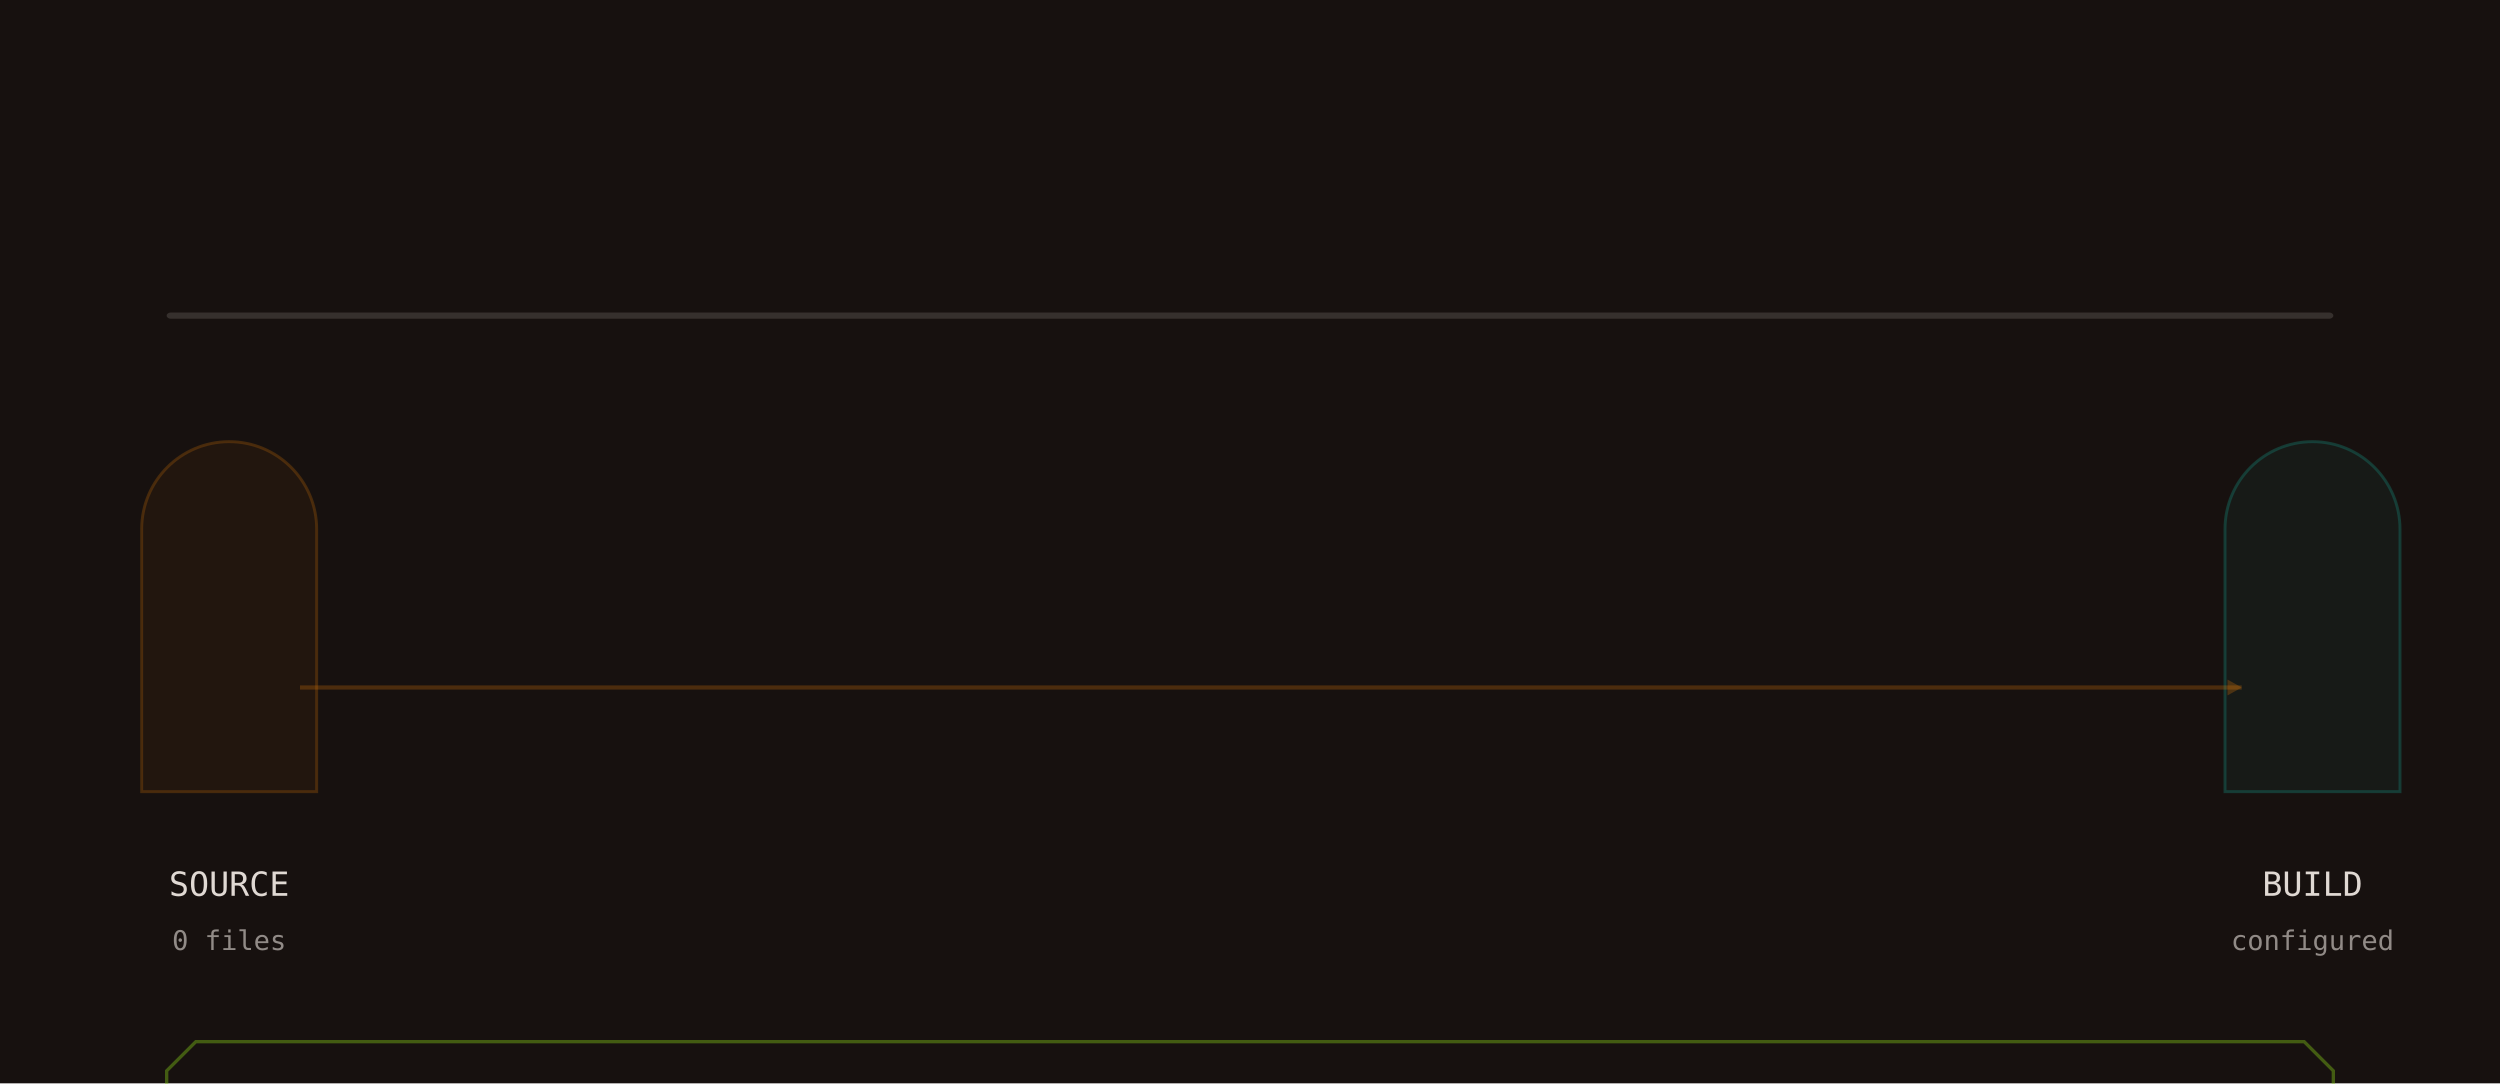
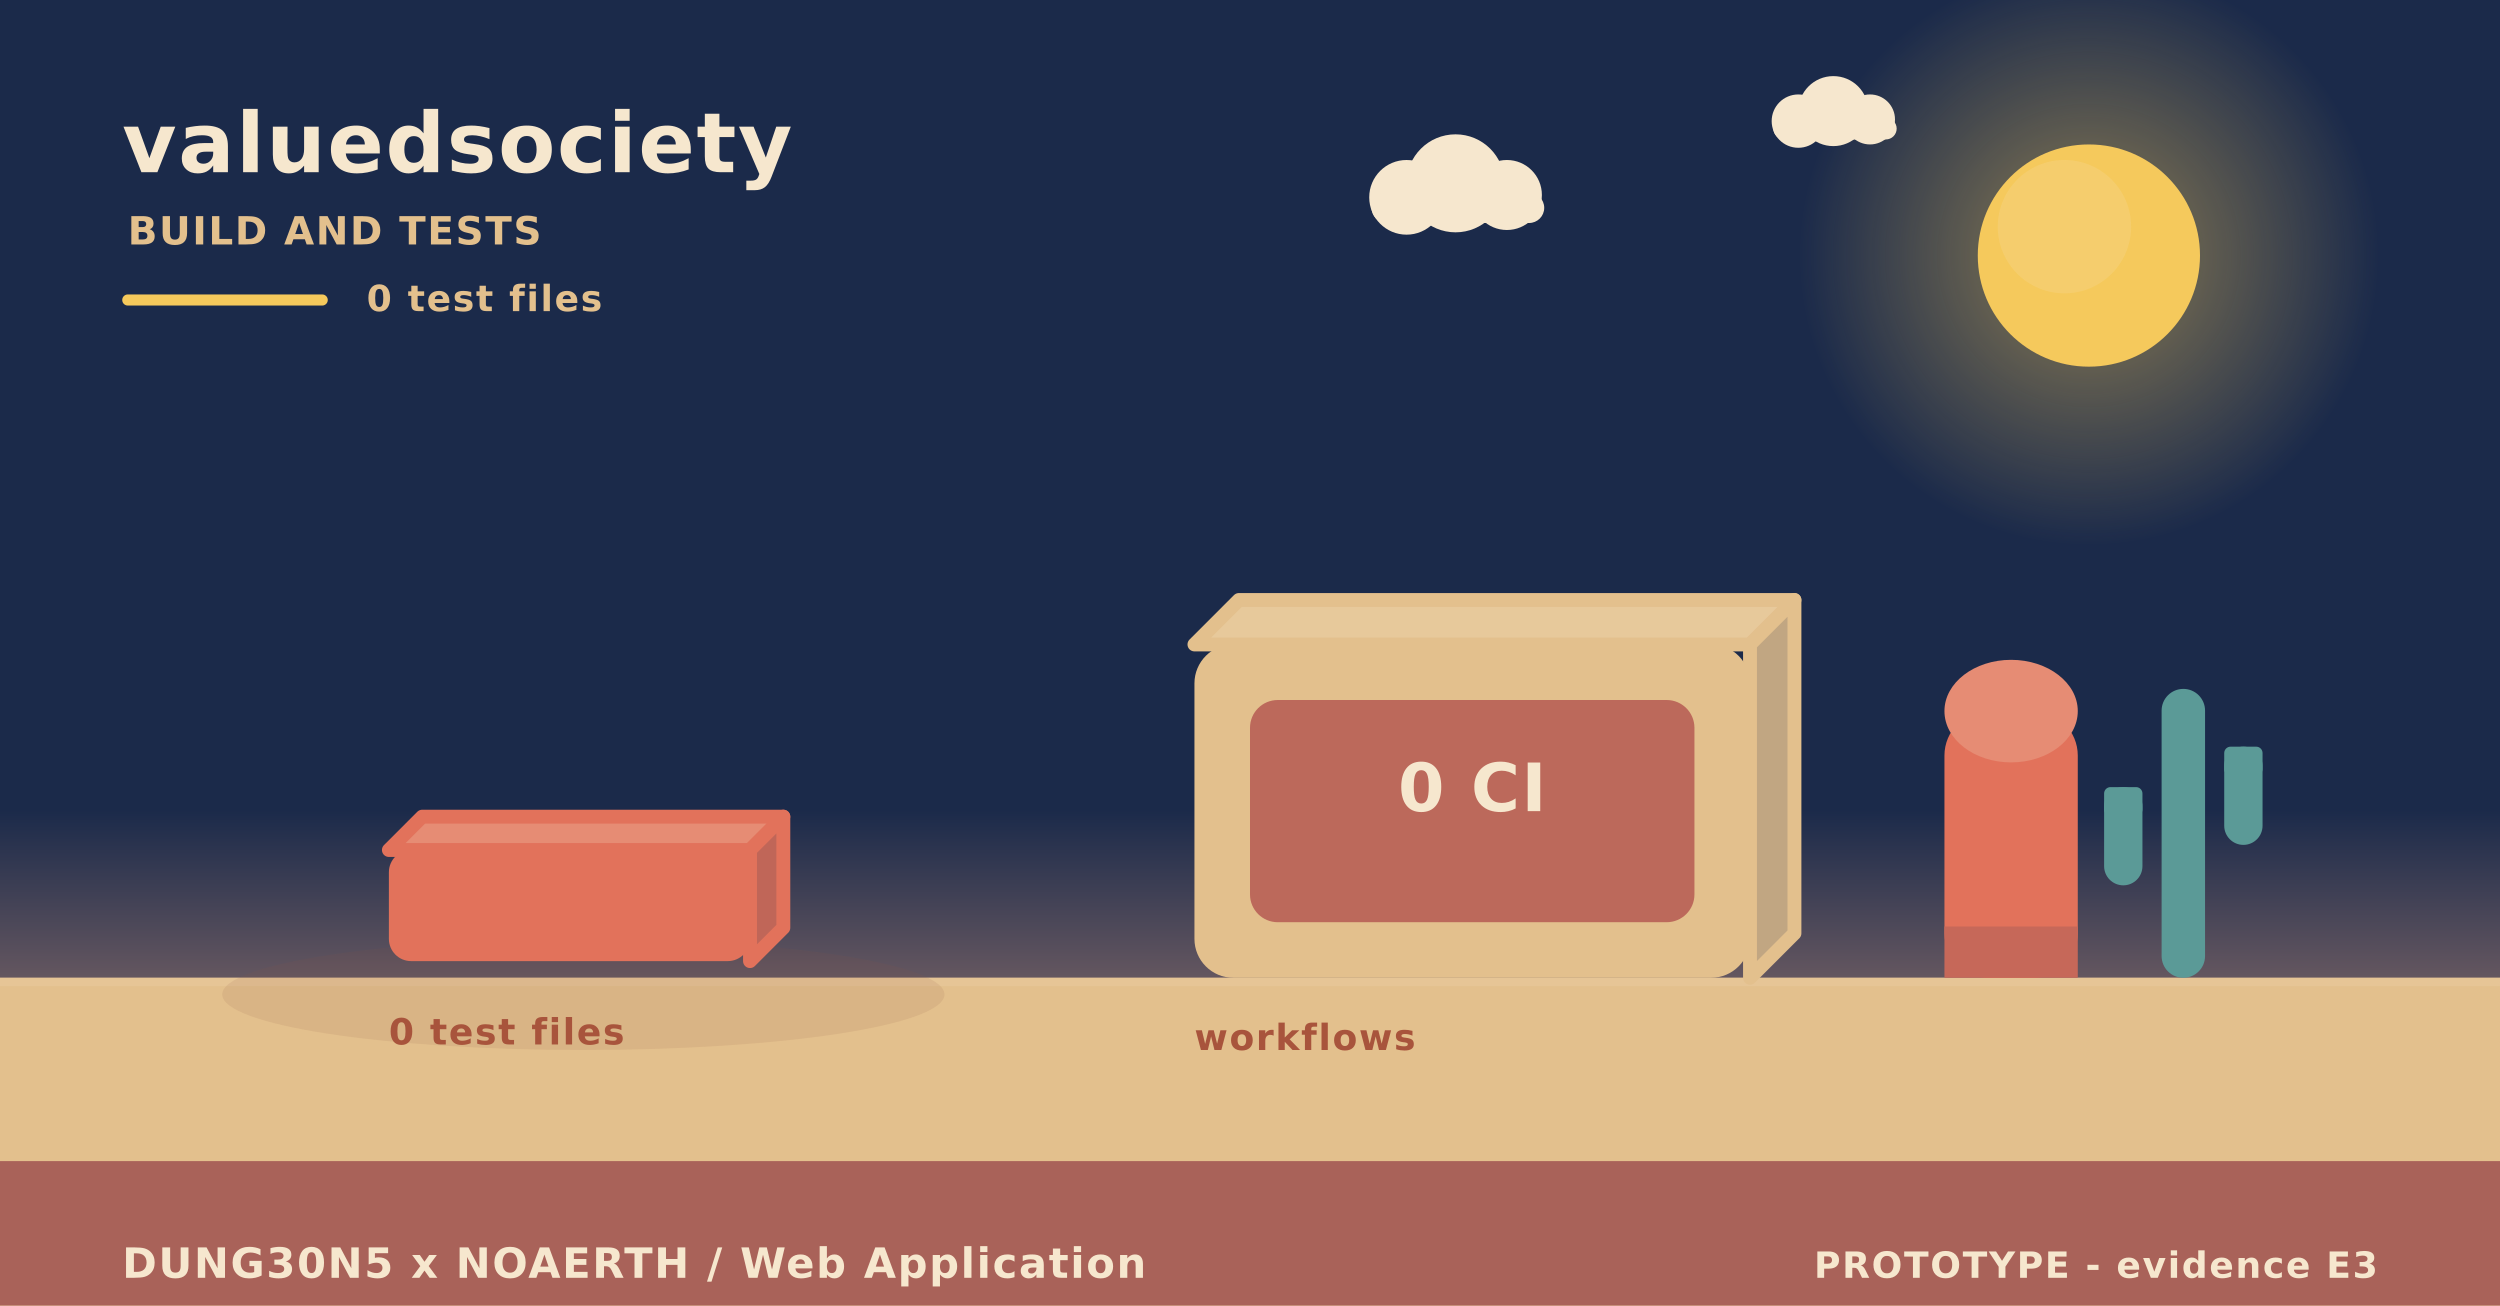
- <svg xmlns="http://www.w3.org/2000/svg" viewBox="0 0 1200 520" width="1200" height="520" role="img" aria-label="valuedsociety build evidence">
-   <rect width="1200" height="520" fill="#17110f" />
-   <defs>
-     <linearGradient id="gb" x1="0" y1="0" x2="1" y2="1">
-       <stop offset="0%" stop-color="#d97706" />
-       <stop offset="100%" stop-color="#14b8a6" />
-     </linearGradient>
-   </defs>
-   <rect x="80.00" y="150.00" width="1040.00" height="3.00" rx="2.00" fill="rgba(246,239,233,0.140)" opacity="1.00" />
-   <path d="M68.00,380.00 L68.00,254.00 A42.00,42.00 0 0 1 152.00,254.00 L152.00,380.00 Z" fill="rgba(217,119,6,0.100)" opacity="0.55" stroke="rgba(217,119,6,0.450)" stroke-width="1.4" />
-   <polygon points="-192.26,189.00 -136.83,221.00 -136.83,157.00 -192.26,125.00" fill="#4d760d" opacity="0.95" />
-   <polygon points="-247.68,221.00 -192.26,253.00 -192.26,189.00 -247.68,157.00" fill="#109081" opacity="0.95" />
-   <polygon points="-192.26,125.00 -136.83,157.00 -192.26,189.00 -247.68,157.00" fill="#d97706" opacity="0.95" />
-   <text x="110" y="430" font-family="ui-monospace,Menlo,monospace" font-size="16" fill="rgba(246,239,233,0.900)" text-anchor="middle">SOURCE</text>
-   <text x="110" y="456" font-family="ui-monospace,Menlo,monospace" font-size="13" fill="rgba(246,239,233,0.550)" text-anchor="middle">0 files</text>
-   <path d="M1068.00,380.00 L1068.00,254.00 A42.00,42.00 0 0 1 1152.00,254.00 L1152.00,380.00 Z" fill="rgba(20,184,166,0.100)" opacity="0.55" stroke="rgba(20,184,166,0.450)" stroke-width="1.4" />
-   <polygon points="673.77,689.00 729.19,721.00 729.19,657.00 673.77,625.00" fill="#4d760d" opacity="0.95" />
-   <polygon points="618.34,721.00 673.77,753.00 673.77,689.00 618.34,657.00" fill="#109081" opacity="0.95" />
-   <polygon points="673.77,625.00 729.19,657.00 673.77,689.00 618.34,657.00" fill="#14b8a6" opacity="0.95" />
-   <text x="1110" y="430" font-family="ui-monospace,Menlo,monospace" font-size="16" fill="rgba(246,239,233,0.900)" text-anchor="middle">BUILD</text>
-   <text x="1110" y="456" font-family="ui-monospace,Menlo,monospace" font-size="13" fill="rgba(246,239,233,0.550)" text-anchor="middle">configured</text>
-   <line x1="144.00" y1="330.00" x2="1076.00" y2="330.00" stroke="rgba(217,119,6,0.500)" stroke-width="2.00" opacity="0.55" />
-   <polygon points="1076.00,330.00 1069.20,326.20 1069.20,333.80" fill="rgba(217,119,6,0.500)" opacity="0.55" />
-   <path d="M94.00,500.00 H1106.00 L1120.00,514.00 V546.00 L1106.00,560.00 H94.00 L80.00,546.00 V514.00 Z" fill="none" stroke="rgba(132,204,22,0.500)" stroke-width="1.60" opacity="0.80" />
-   <text x="600" y="536" font-family="ui-monospace,Menlo,monospace" font-size="16" fill="rgba(132,204,22,0.950)" text-anchor="middle">no test suite present in this repository — shown as measured, not implied</text>
+ <svg xmlns="http://www.w3.org/2000/svg" width="900" height="470" viewBox="0 0 900 470" role="img" aria-label="valuedsociety - how it is verified">
+   <linearGradient id="skyb" x1="0" y1="0" x2="0" y2="1">
+     <stop offset="0" stop-color="#1b2a4a" />
+     <stop offset="0.62" stop-color="#1b2a4a" />
+     <stop offset="1" stop-color="#f3ad8a" />
+   </linearGradient>
+   <rect width="900" height="470" fill="url(#skyb)" />
+   <radialGradient id="sunb">
+     <stop offset="0.35" stop-color="#f5c95c" stop-opacity="0.34" />
+     <stop offset="1" stop-color="#f5c95c" stop-opacity="0" />
+   </radialGradient>
+   <circle cx="752" cy="92" r="104" fill="url(#sunb)" />
+   <circle cx="752" cy="92" r="40" fill="#f5c95c" />
+   <circle cx="743.2" cy="81.6" r="24" fill="#f5d27e" opacity="0.5" />
+   <g>
+     <circle cx="524" cy="66" r="17.64" fill="#f6e7ce" />
+     <circle cx="506.36" cy="71.04" r="13.44" fill="#f6e7ce" />
+     <circle cx="542.48" cy="70.2" r="12.6" fill="#f6e7ce" />
+     <rect x="493.76" y="69.36" width="62.16" height="10.92" rx="5.46" fill="#f6e7ce" />
+   </g>
+   <g>
+     <circle cx="660" cy="40" r="12.6" fill="#f6e7ce" />
+     <circle cx="647.4" cy="43.6" r="9.6" fill="#f6e7ce" />
+     <circle cx="673.2" cy="43" r="9" fill="#f6e7ce" />
+     <rect x="638.4" y="42.4" width="44.4" height="7.8" rx="3.9" fill="#f6e7ce" />
+   </g>
+   <rect x="0" y="352" width="900" height="118" fill="#e3c08d" />
+   <rect x="0" y="352" width="900" height="3" fill="#e6c596" />
+   <text x="44" y="62" font-family="Verdana,DejaVu Sans,sans-serif" font-size="30" font-weight="700" letter-spacing="0.6" fill="#f6e7ce" text-anchor="start">valuedsociety</text>
+   <text x="46" y="88" font-family="Verdana,DejaVu Sans,sans-serif" font-size="14" font-weight="700" letter-spacing="0.6" fill="#e3c08d" text-anchor="start">BUILD AND TESTS</text>
+   <rect x="44" y="106" width="74" height="4" rx="2" fill="#f5c95c" />
+   <text x="132" y="112" font-family="Verdana,DejaVu Sans,sans-serif" font-size="13" font-weight="700" letter-spacing="0.6" fill="#e3c08d" text-anchor="start">0 test files</text>
+   <ellipse cx="210" cy="358" rx="130" ry="20" fill="rgba(138,90,68,0.11)" />
+   <path d="M140,306 L270,306 L282,294 L152,294 Z" fill="#e68c74" stroke="#e2725b" stroke-width="5" stroke-linejoin="round" />
+   <path d="M270,306 L282,294 L282,334 L270,346 Z" fill="#c06658" stroke="#e2725b" stroke-width="5" stroke-linejoin="round" />
+   <rect x="140" y="306" width="130" height="40" rx="8" fill="#e2725b" />
+   <text x="140" y="376" font-family="Verdana,DejaVu Sans,sans-serif" font-size="13" font-weight="700" letter-spacing="0.6" fill="#a8543c" text-anchor="start">0 test files</text>
+   <path d="M430,232 L630,232 L646,216 L446,216 Z" fill="#e7c99b" stroke="#e3c08d" stroke-width="5" stroke-linejoin="round" />
+   <path d="M630,232 L646,216 L646,336 L630,352 Z" fill="#c1a682" stroke="#e3c08d" stroke-width="5" stroke-linejoin="round" />
+   <rect x="430" y="232" width="200" height="120" rx="14" fill="#e3c08d" />
+   <rect x="450" y="252" width="160" height="80" rx="10" fill="#ba6458" opacity="0.94" />
+   <text x="530" y="292" font-family="Verdana,DejaVu Sans,sans-serif" font-size="24" font-weight="700" letter-spacing="0.6" fill="#f6e7ce" text-anchor="middle">0 CI</text>
+   <text x="430" y="378" font-family="Verdana,DejaVu Sans,sans-serif" font-size="13" font-weight="700" letter-spacing="0.6" fill="#a8543c" text-anchor="start">workflows</text>
+   <rect x="700" y="256" width="48" height="96" rx="16" fill="#e2725b" />
+   <ellipse cx="724" cy="256" rx="24" ry="18.46" fill="#e68c74" />
+   <rect x="700" y="333.54" width="48" height="18.46" fill="#c66859" />
+   <rect x="778.18" y="248" width="15.64" height="104" rx="7.82" fill="#5b9a97" />
+   <rect x="757.48" y="283.36" width="13.8" height="35.36" rx="6.9" fill="#5b9a97" />
+   <rect x="757.48" y="283.36" width="13.8" height="10.4" rx="2.3" fill="#5b9a97" />
+   <rect x="800.72" y="268.8" width="13.8" height="35.36" rx="6.9" fill="#5b9a97" />
+   <rect x="800.72" y="268.8" width="13.8" height="10.4" rx="2.3" fill="#5b9a97" />
+   <rect x="0" y="418" width="900" height="52" rx="0" fill="#a65c56" opacity="0.94" />
+   <text x="44" y="460" font-family="Verdana,DejaVu Sans,sans-serif" font-size="15" font-weight="700" letter-spacing="0.6" fill="#f6e7ce" text-anchor="start">DUNG30N5 x NOAERTH  /  Web Application</text>
+   <text x="856" y="460" font-family="Verdana,DejaVu Sans,sans-serif" font-size="13" font-weight="700" letter-spacing="0.6" fill="#f6e7ce" text-anchor="end">PROTOTYPE  -  evidence E3</text>
</svg>
